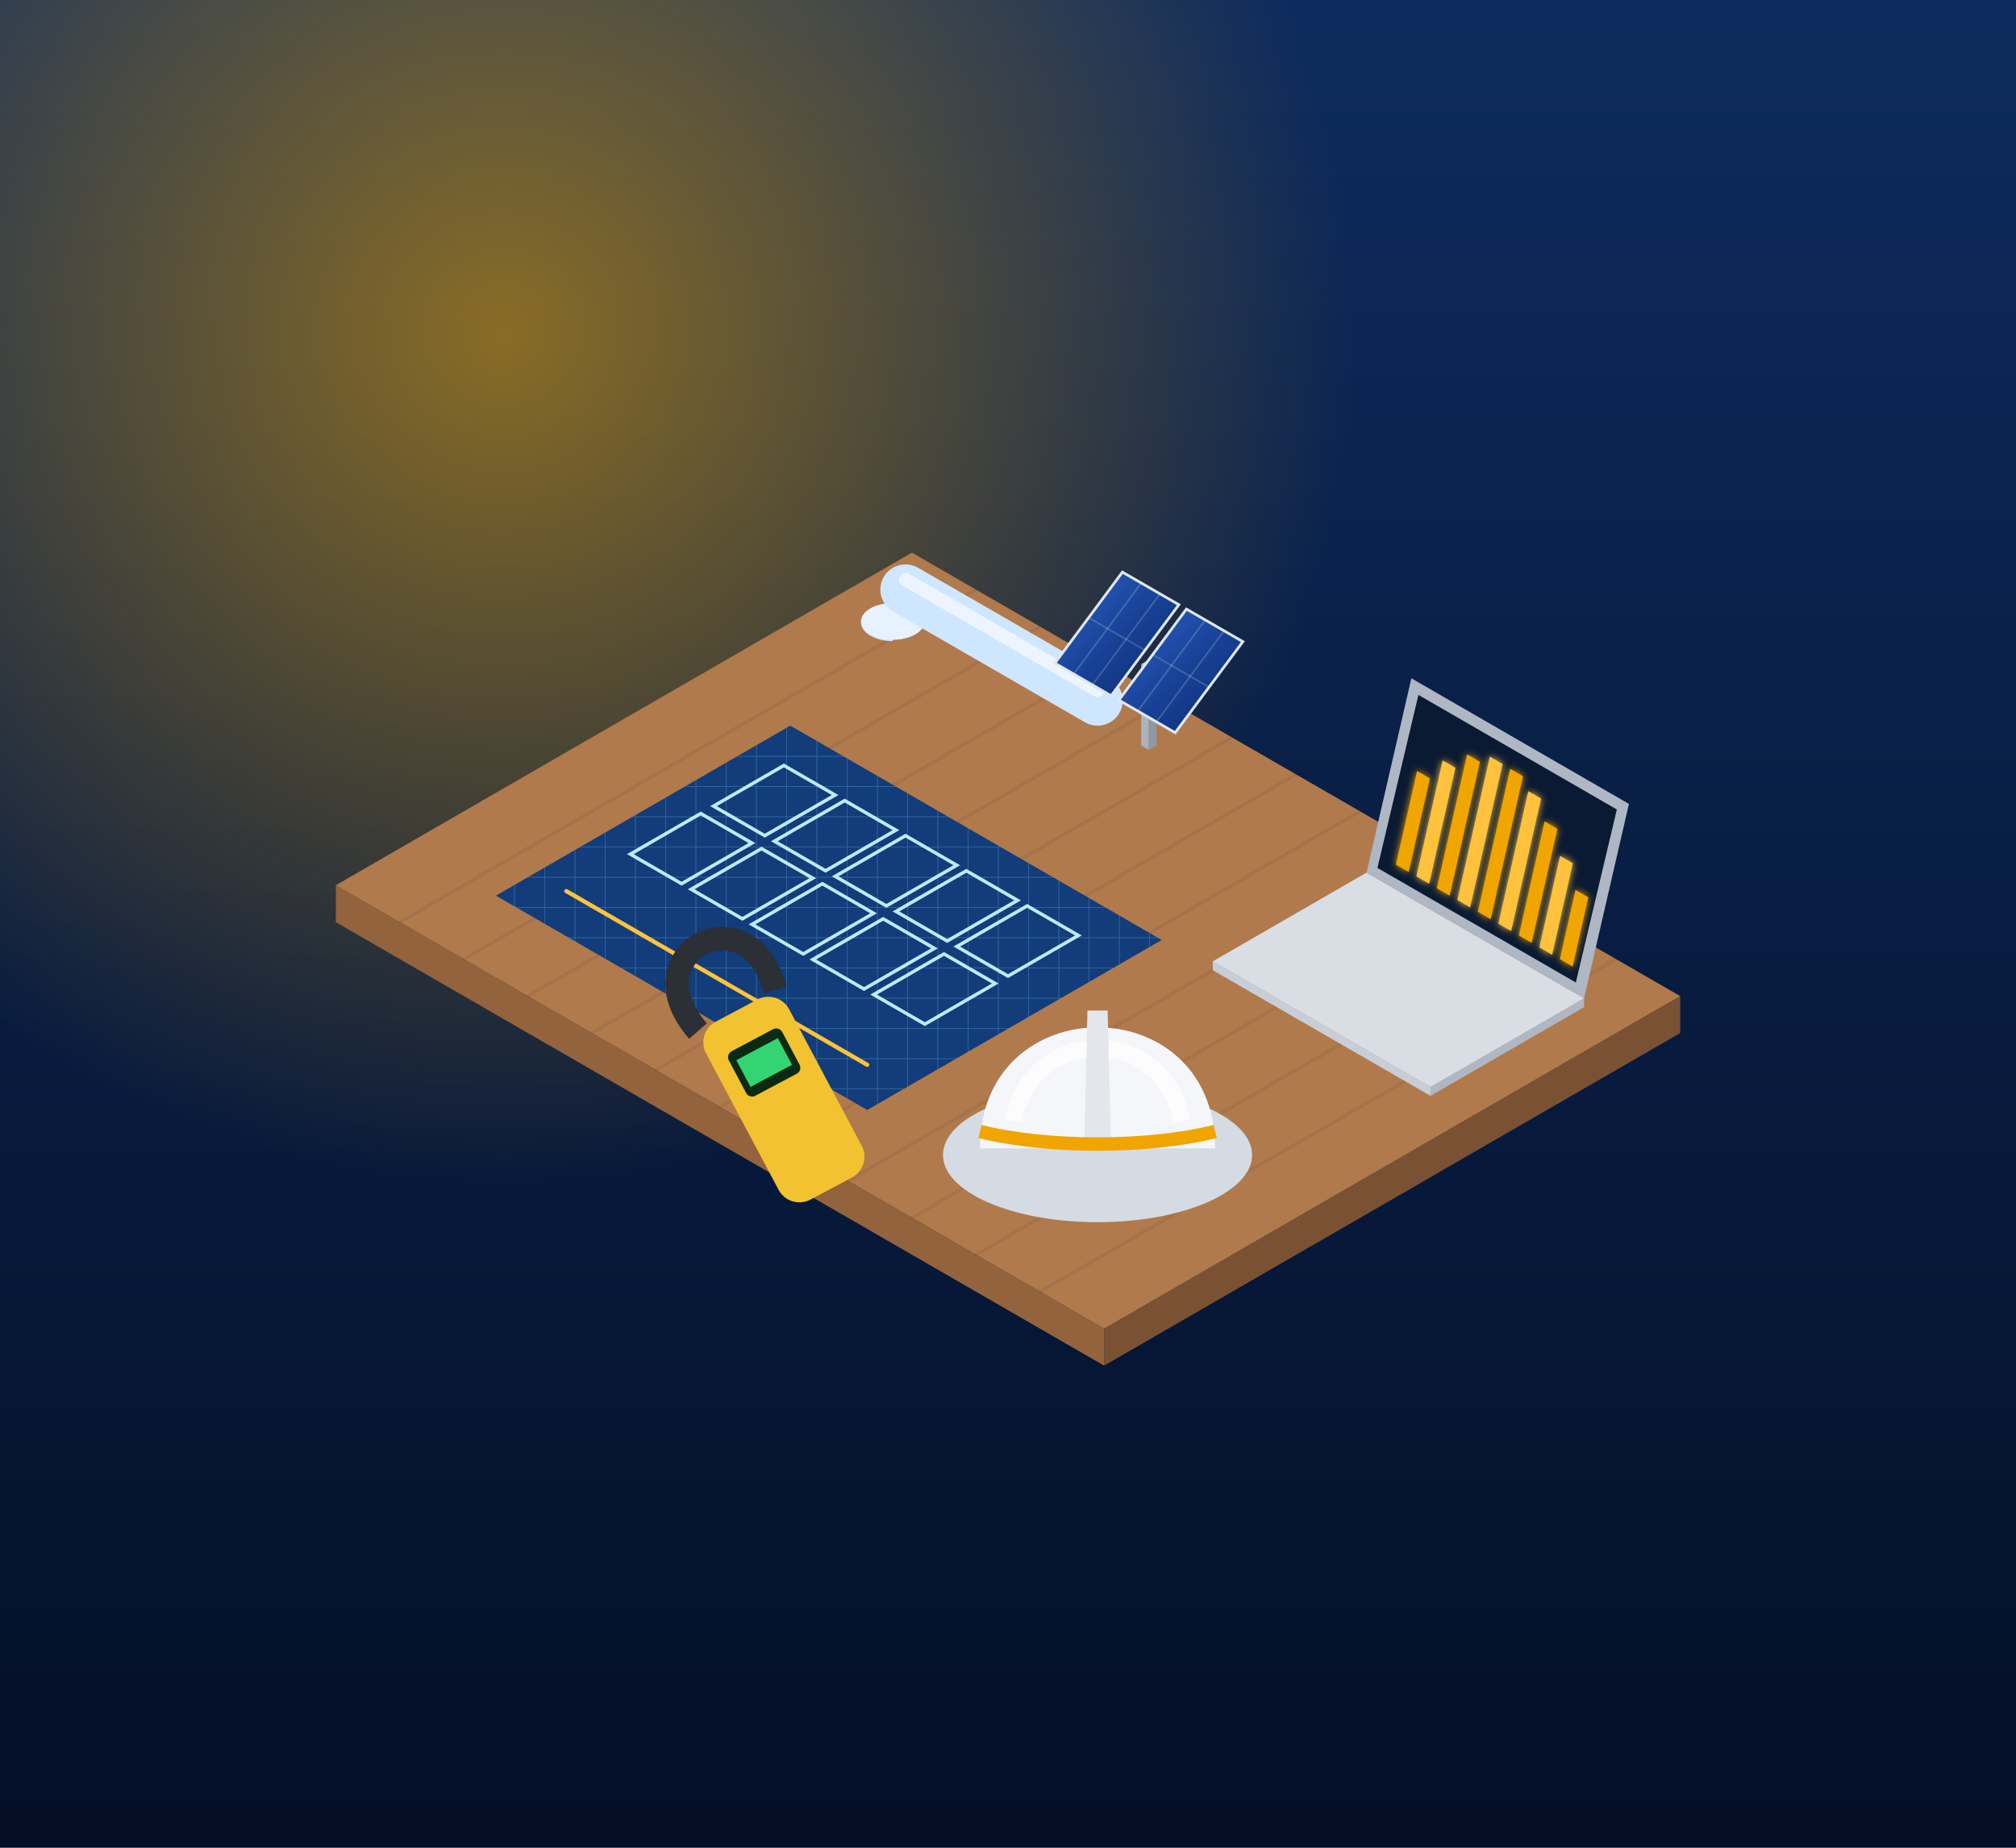
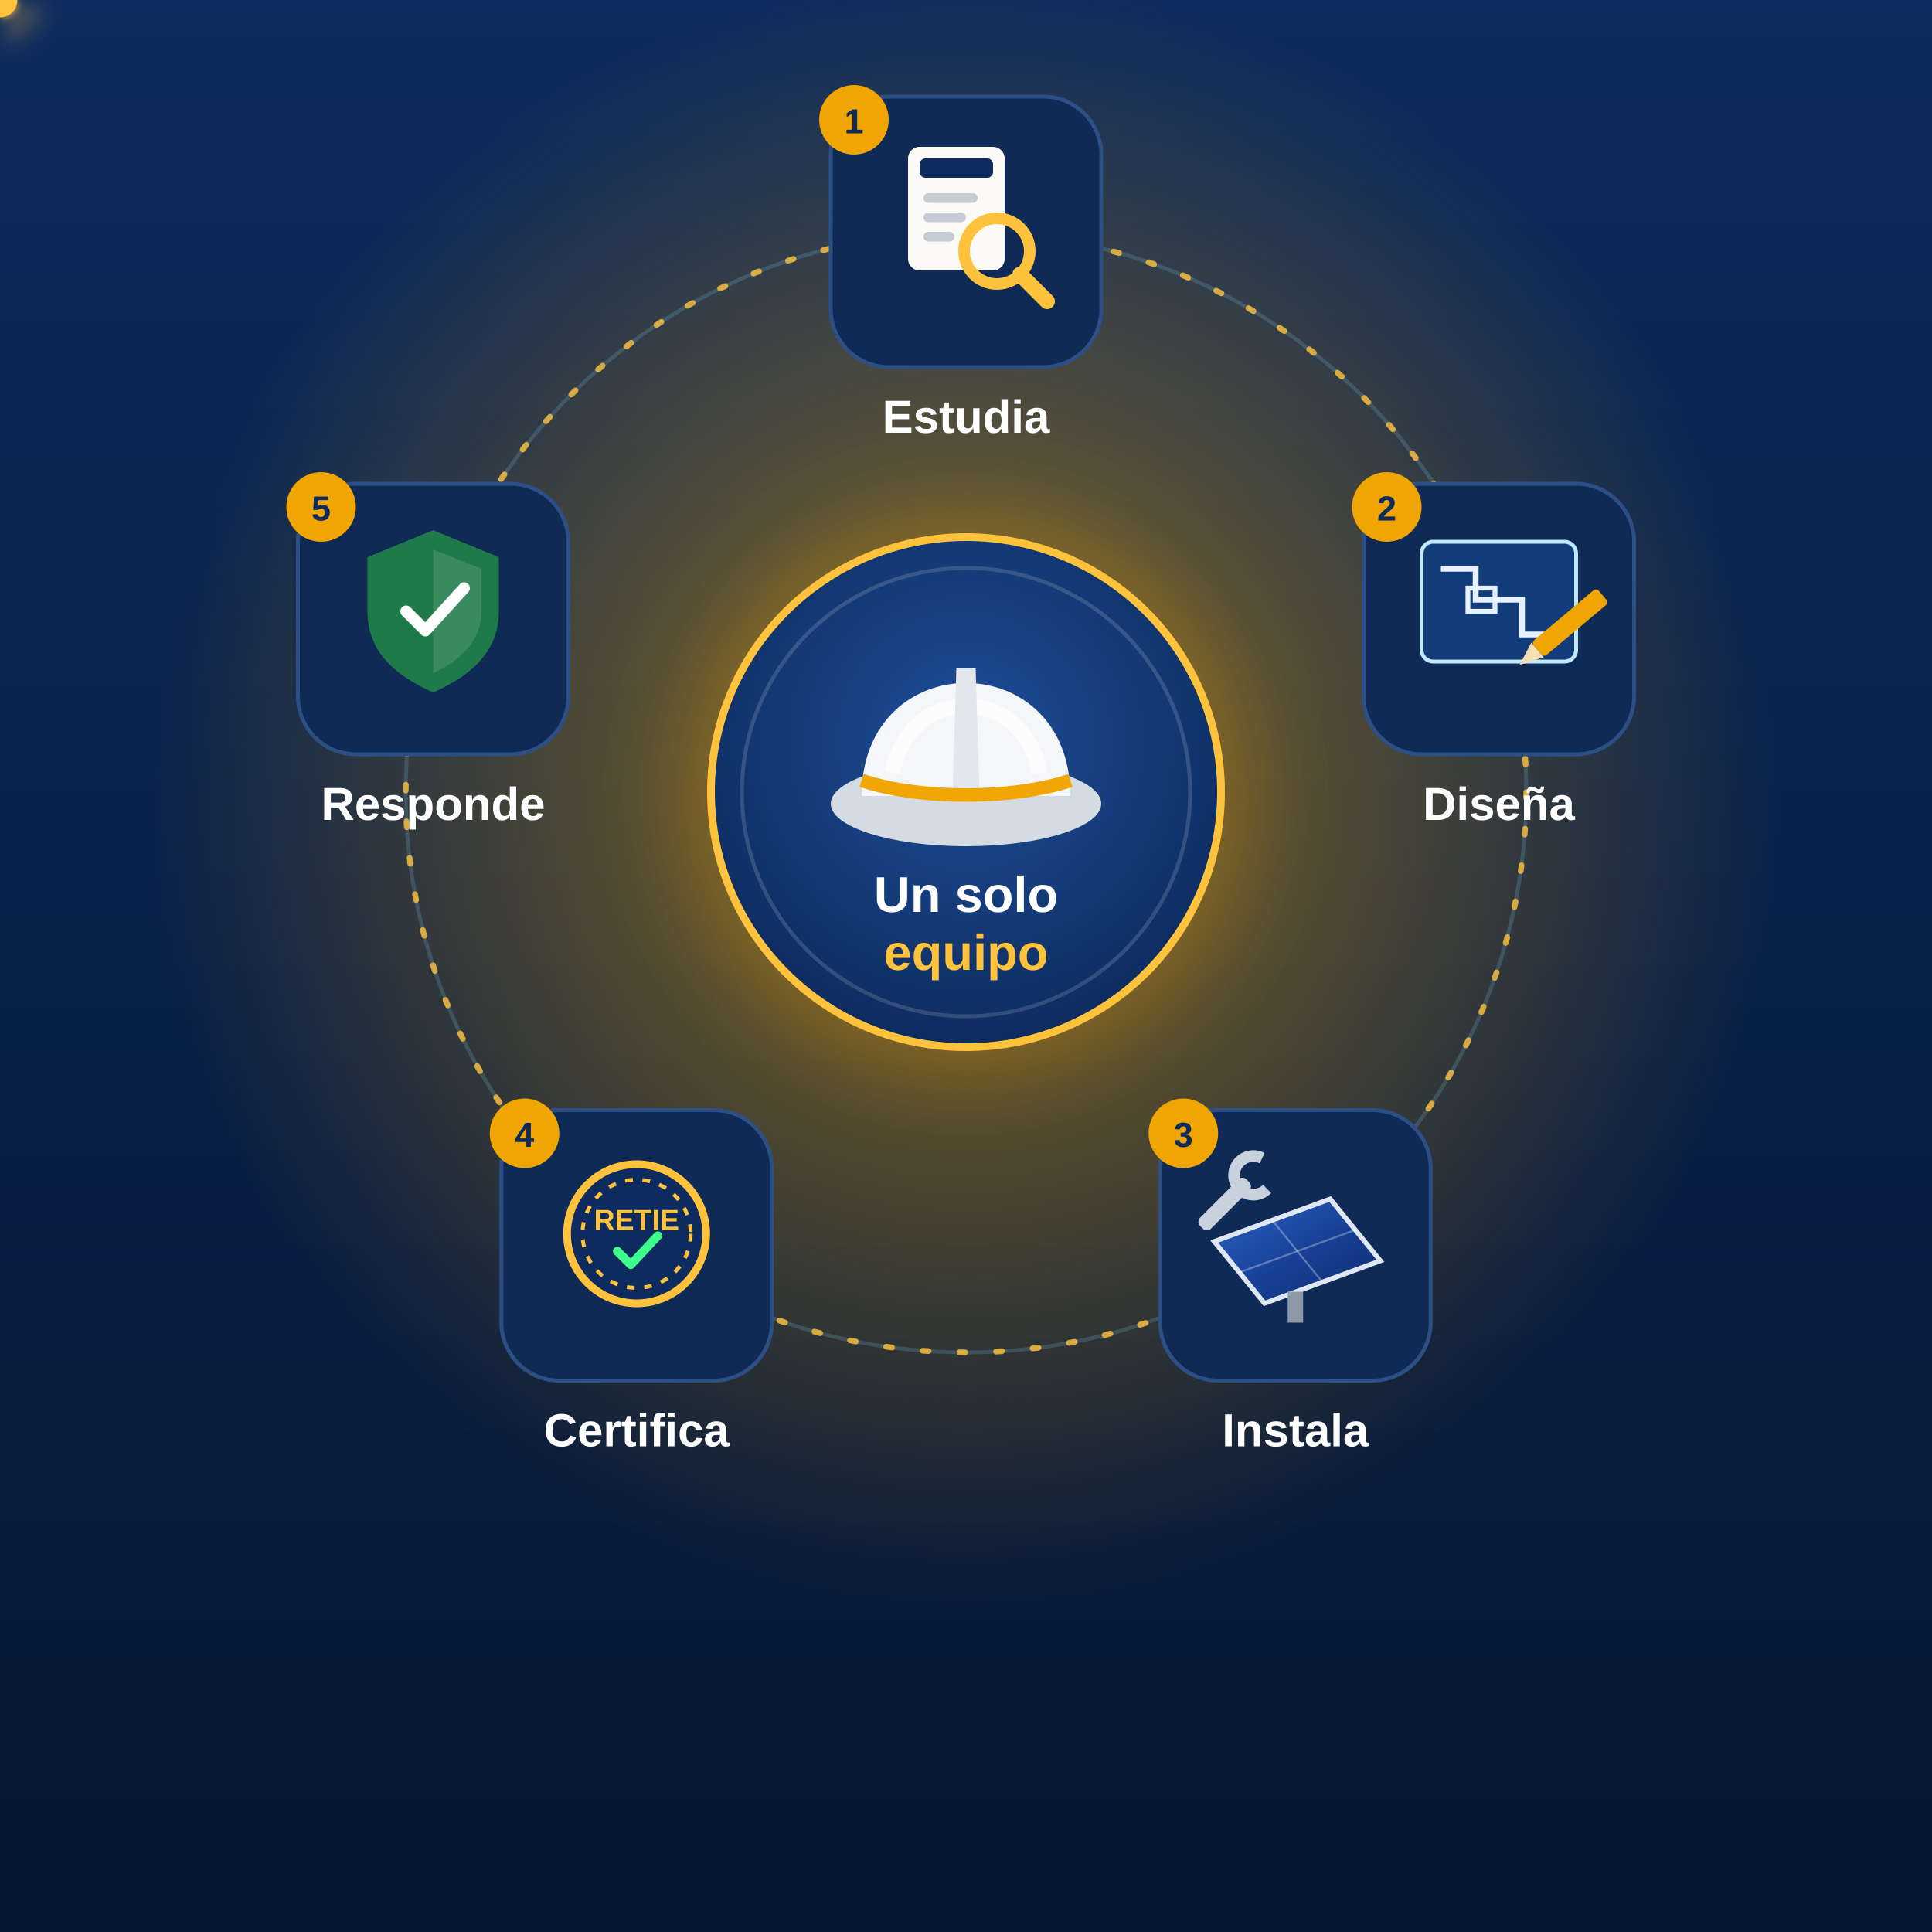
- <svg xmlns="http://www.w3.org/2000/svg" viewBox="0 0 1200 1100" width="1200" height="1100">
+ <svg xmlns="http://www.w3.org/2000/svg" viewBox="0 0 1000 1000" width="1000" height="1000">
  <defs>
    <linearGradient id="cielo" x1="0" y1="0" x2="0" y2="1">
      <stop offset="0" stop-color="#0d2b5e" />
-       <stop offset="1" stop-color="#040f26" />
+       <stop offset="1" stop-color="#061631" />
    </linearGradient>
    <radialGradient id="luz" cx=".5" cy=".5" r=".5">
      <stop offset="0" stop-color="#f0a500" stop-opacity=".55" />
      <stop offset="1" stop-color="#f0a500" stop-opacity="0" />
    </radialGradient>
  </defs>
-   <rect width="1200" height="1100" fill="url(#cielo)" />
-   <circle cx="300" cy="200" r="504" fill="url(#luz)" />
+   <rect width="1000" height="1000" fill="url(#cielo)" />
+   <circle cx="500" cy="410" r="420" fill="url(#luz)" />
  <defs>
    <linearGradient id="panel" x1="0" y1="0" x2="1" y2="1">
      <stop offset="0" stop-color="#2c63c9" />
      <stop offset=".55" stop-color="#173f93" />
      <stop offset="1" stop-color="#0d2b6e" />
    </linearGradient>
    <radialGradient id="sol" cx=".5" cy=".5" r=".5">
      <stop offset="0" stop-color="#fff3c4" />
      <stop offset=".45" stop-color="#ffc23d" />
      <stop offset="1" stop-color="#f0a500" stop-opacity="0" />
    </radialGradient>
    <filter id="brillo" x="-50%" y="-50%" width="200%" height="200%">
      <feGaussianBlur stdDeviation="6" />
    </filter>
    <filter id="brilloChico" x="-100%" y="-100%" width="300%" height="300%">
      <feGaussianBlur stdDeviation="2.2" result="b" />
      <feMerge>
        <feMergeNode in="b" />
        <feMergeNode in="SourceGraphic" />
      </feMerge>
    </filter>
    <filter id="halo" x="-100%" y="-100%" width="300%" height="300%">
      <feGaussianBlur stdDeviation="18" />
    </filter>
-     <pattern id="cuadricula" width="18" height="18" patternUnits="userSpaceOnUse">
-       <path d="M18 0 L0 0 0 18" fill="none" stroke="rgba(127,216,255,.25)" stroke-width="1" />
-     </pattern>
+     <radialGradient id="centro" cx=".5" cy=".4" r=".6">
+       <stop offset="0" stop-color="#1f4f9a" />
+       <stop offset="1" stop-color="#0d2b5e" />
+     </radialGradient>
  </defs>
-   <polygon points="199.9,549 657.2,813 657.2,791 199.9,527" fill="#93633d" />
-   <polygon points="1000.1,615 657.2,813 657.2,791 1000.1,593" fill="#7a5233" />
-   <polygon points="542.8,329 1000.1,593 657.2,791 199.9,527" fill="#b07a4c" />
-   <line x1="580.9" y1="351" x2="238" y2="549" stroke="rgba(0,0,0,.06)" stroke-width="2" stroke-linecap="round" />
-   <line x1="619.1" y1="373" x2="276.1" y2="571" stroke="rgba(0,0,0,.06)" stroke-width="2" stroke-linecap="round" />
-   <line x1="657.2" y1="395" x2="314.2" y2="593" stroke="rgba(0,0,0,.06)" stroke-width="2" stroke-linecap="round" />
-   <line x1="695.3" y1="417" x2="352.3" y2="615" stroke="rgba(0,0,0,.06)" stroke-width="2" stroke-linecap="round" />
-   <line x1="733.4" y1="439" x2="390.4" y2="637" stroke="rgba(0,0,0,.06)" stroke-width="2" stroke-linecap="round" />
-   <line x1="771.5" y1="461" x2="428.5" y2="659" stroke="rgba(0,0,0,.06)" stroke-width="2" stroke-linecap="round" />
-   <line x1="809.6" y1="483" x2="466.6" y2="681" stroke="rgba(0,0,0,.06)" stroke-width="2" stroke-linecap="round" />
-   <line x1="847.7" y1="505" x2="504.7" y2="703" stroke="rgba(0,0,0,.06)" stroke-width="2" stroke-linecap="round" />
-   <line x1="885.8" y1="527" x2="542.8" y2="725" stroke="rgba(0,0,0,.06)" stroke-width="2" stroke-linecap="round" />
-   <line x1="923.9" y1="549" x2="580.9" y2="747" stroke="rgba(0,0,0,.06)" stroke-width="2" stroke-linecap="round" />
-   <line x1="962" y1="571" x2="619.1" y2="769" stroke="rgba(0,0,0,.06)" stroke-width="2" stroke-linecap="round" />
-   <polygon points="470.4,432 691.5,559.6 516.2,660.8 295.2,533.2" fill="#123c7a" />
-   <polygon points="470.4,432 691.5,559.6 516.2,660.8 295.2,533.2" fill="url(#cuadricula)" />
-   <polygon points="466.6,455.7 497.1,473.3 455.2,497.5 424.7,479.9" fill="none" stroke="#bfeaff" stroke-width="2" />
-   <polygon points="417.1,484.3 447.6,501.9 405.7,526.1 375.2,508.5" fill="none" stroke="#bfeaff" stroke-width="2" />
-   <polygon points="502.8,476.6 533.3,494.2 491.4,518.4 460.9,500.8" fill="none" stroke="#bfeaff" stroke-width="2" />
-   <polygon points="453.3,505.2 483.8,522.8 441.9,547 411.4,529.4" fill="none" stroke="#bfeaff" stroke-width="2" />
-   <polygon points="539,497.5 569.5,515.1 527.6,539.3 497.1,521.7" fill="none" stroke="#bfeaff" stroke-width="2" />
-   <polygon points="489.5,526.1 520,543.7 478.1,567.9 447.6,550.3" fill="none" stroke="#bfeaff" stroke-width="2" />
-   <polygon points="575.2,518.4 605.7,536 563.8,560.2 533.3,542.6" fill="none" stroke="#bfeaff" stroke-width="2" />
-   <polygon points="525.7,547 556.2,564.6 514.3,588.8 483.8,571.2" fill="none" stroke="#bfeaff" stroke-width="2" />
-   <polygon points="611.4,539.3 641.9,556.9 600,581.1 569.5,563.5" fill="none" stroke="#bfeaff" stroke-width="2" />
-   <polygon points="561.9,567.9 592.4,585.5 550.5,609.7 520,592.1" fill="none" stroke="#bfeaff" stroke-width="2" />
-   <line x1="337.1" y1="530.5" x2="516.2" y2="633.9" stroke="#ffc23d" stroke-width="2.5" stroke-linecap="round" />
-   <path d="M512.6 370.8 L512.6 369.9 L550.3 369.9 L550.3 370.8 A18.9 10.9 0 0 1 512.6 370.8Z" fill="#a9c9ec" />
-   <path d="M512.6 370.8 L512.6 369.9 L531.4 369.9 L531.4 381.7 A18.9 10.9 0 0 1 512.6 370.8Z" fill="#cfe6ff" />
-   <ellipse cx="531.4" cy="369.9" rx="18.9" ry="10.9" fill="#e6f2ff" />
-   <g>
-     <line x1="539" y1="351" x2="653.3" y2="417" stroke="#cfe6ff" stroke-width="30" stroke-linecap="round" />
-     <line x1="539" y1="345" x2="653.3" y2="411" stroke="#ffffff" stroke-width="8" stroke-linecap="round" opacity=".6" />
+   <circle cx="500" cy="410" r="290" fill="none" stroke="rgba(127,216,255,.18)" stroke-width="2" />
+   <circle cx="500" cy="410" r="290" fill="none" stroke="#ffc23d" stroke-width="3" stroke-dasharray="3 16" stroke-linecap="round" opacity=".8">
+     <animateTransform attributeName="transform" type="rotate" from="0 500 410" to="360 500 410" dur="60s" repeatCount="indefinite" />
+   </circle>
+   <circle r="9" fill="#ffc23d" filter="url(#brilloChico)">
+     <animateMotion dur="10s" repeatCount="indefinite" path="M500 120 A290 290 0 1 1 499.9 120Z" />
+   </circle>
+   <circle r="22" fill="#ffc23d" opacity=".25" filter="url(#brillo)">
+     <animateMotion dur="10s" repeatCount="indefinite" path="M500 120 A290 290 0 1 1 499.9 120Z" />
+   </circle>
+   <g transform="translate(500 410)">
+     <circle r="150" fill="#f0a500" opacity=".2" filter="url(#halo)">
+       <animate attributeName="opacity" values=".12;.3;.12" dur="5s" repeatCount="indefinite" />
+     </circle>
+     <circle r="132" fill="url(#centro)" stroke="#ffc23d" stroke-width="4" />
+     <circle r="116" fill="none" stroke="rgba(255,255,255,.15)" stroke-width="2" />
+     <g transform="translate(0 6)">
+       <ellipse cx="0" cy="0" rx="70" ry="22" fill="#d5dbe3" />
+       <path d="M-54 -4 C -54 -82 54 -82 54 -4 Z" fill="#f4f6f9" />
+       <path d="M-38 -16 C -30 -62 30 -62 38 -16" fill="none" stroke="#ffffff" stroke-width="8" opacity=".7" />
+       <path d="M-5 -70 L5 -70 L7 -4 L-7 -4Z" fill="#e3e7ec" />
+       <path d="M-54 -12 C -24 -2 24 -2 54 -12" fill="none" stroke="#f0a500" stroke-width="7" />
+     </g>
+     <text y="62" text-anchor="middle" font-family="Poppins, Arial, sans-serif" font-size="26" font-weight="700" fill="#ffffff">Un solo</text>
+     <text y="92" text-anchor="middle" font-family="Poppins, Arial, sans-serif" font-size="26" font-weight="700" fill="#ffc23d">equipo</text>
  </g>
-   <polygon points="721.9,577.6 851.5,652.4 851.5,647.1 721.9,572.3" fill="#c7ced8" />
-   <polygon points="942.9,599.6 851.5,652.4 851.5,647.1 942.9,594.3" fill="#aeb7c3" />
-   <polygon points="813.4,519.5 942.9,594.3 851.5,647.1 721.9,572.3" fill="#d9dee5" />
-   <polygon points="813.4,519.5 942.9,594.3 969.6,478.6 840.1,403.8" fill="#aeb7c3" />
-   <polygon points="819.9,516.7 938,584.9 962.4,481.9 844.3,413.7" fill="#0a1a33" />
-   <polygon points="830.9,514.7 838.5,519.1 851.1,463.4 843.5,459" fill="#f0a500" filter="url(#brilloChico)" />
-   <polygon points="843.1,521.7 850.7,526.1 866.3,457.1 858.7,452.7" fill="#ffc23d" filter="url(#brilloChico)" />
-   <polygon points="855.3,528.8 862.9,533.2 880.9,453.5 873.3,449.1" fill="#f0a500" filter="url(#brilloChico)" />
-   <polygon points="867.5,535.8 875.1,540.2 894.4,454.8 886.8,450.4" fill="#ffc23d" filter="url(#brilloChico)" />
-   <polygon points="879.7,542.8 887.3,547.2 906.5,462.1 898.9,457.7" fill="#f0a500" filter="url(#brilloChico)" />
-   <polygon points="891.9,549.9 899.5,554.3 917.3,475.4 909.7,471" fill="#ffc23d" filter="url(#brilloChico)" />
-   <polygon points="904.1,556.9 911.7,561.3 927,493.4 919.4,489" fill="#f0a500" filter="url(#brilloChico)" />
-   <polygon points="916.3,564 923.9,568.4 936.2,513.9 928.6,509.5" fill="#ffc23d" filter="url(#brilloChico)" />
-   <polygon points="928.5,571 936.1,575.4 945.4,534.2 937.8,529.8" fill="#f0a500" filter="url(#brilloChico)" />
-   <g transform="translate(653.3 687.6)">
-     <ellipse cx="0" cy="0" rx="92" ry="40" fill="#d5dbe3" />
-     <path d="M-70 -4 C -70 -100 70 -100 70 -4 Z" fill="#f4f6f9" />
-     <path d="M-50 -20 C -40 -78 40 -78 50 -20" fill="none" stroke="#ffffff" stroke-width="10" opacity=".7" />
-     <path d="M-6 -86 L6 -86 L8 -4 L-8 -4Z" fill="#e3e7ec" />
-     <path d="M-70 -14 C -30 -4 30 -4 70 -14" fill="none" stroke="#f0a500" stroke-width="8" />
+   <g transform="translate(500 120)">
+     <rect x="-70" y="-70" width="140" height="140" rx="30" fill="#0f2a55" stroke="#2c4f86" stroke-width="2" />
+     <rect x="-70" y="-70" width="140" height="140" rx="30" fill="none" stroke="#ffc23d" stroke-width="4" opacity="0">
+       <animate attributeName="opacity" values="0;1;0;0" keyTimes="0;.06;.2;1" dur="10s" begin="0s" repeatCount="indefinite" />
+     </rect>
+     <g transform="translate(0 -6)">
+       <rect x="-30" y="-38" width="50" height="64" rx="6" fill="#fbfaf6" />
+       <rect x="-24" y="-32" width="38" height="10" rx="3" fill="#0d2b5e" />
+       <rect x="-22" y="-14" width="28" height="5" rx="2.5" fill="#c6cbd4" />
+       <rect x="-22" y="-4" width="22" height="5" rx="2.5" fill="#c6cbd4" />
+       <rect x="-22" y="6" width="16" height="5" rx="2.5" fill="#c6cbd4" />
+       <circle cx="16" cy="16" r="17" fill="none" stroke="#ffc23d" stroke-width="6" />
+       <path d="M28 28 L42 42" stroke="#ffc23d" stroke-width="8" stroke-linecap="round" />
+     </g>
+     <g transform="translate(-58 -58)">
+       <circle r="18" fill="#f0a500" />
+       <text y="7" text-anchor="middle" font-family="Poppins, Arial, sans-serif" font-size="18" font-weight="800" fill="#0d2b5e">1</text>
+     </g>
+     <text y="104" text-anchor="middle" font-family="Poppins, Arial, sans-serif" font-size="24" font-weight="600" fill="#ffffff">Estudia</text>
  </g>
-   <g transform="translate(466.6 654.6) rotate(-28)">
-     <rect x="-28" y="-60" width="56" height="120" rx="14" fill="#f2c230" />
-     <rect x="-18" y="-40" width="36" height="30" rx="4" fill="#0b2a14" />
-     <rect x="-14" y="-34" width="28" height="18" fill="#3dff8a" opacity=".8" />
-     <path d="M-26 -60 C -40 -120 40 -120 26 -60" fill="none" stroke="#2b2f36" stroke-width="14" />
+   <g transform="translate(775.8 320.4)">
+     <rect x="-70" y="-70" width="140" height="140" rx="30" fill="#0f2a55" stroke="#2c4f86" stroke-width="2" />
+     <rect x="-70" y="-70" width="140" height="140" rx="30" fill="none" stroke="#ffc23d" stroke-width="4" opacity="0">
+       <animate attributeName="opacity" values="0;1;0;0" keyTimes="0;.06;.2;1" dur="10s" begin="2s" repeatCount="indefinite" />
+     </rect>
+     <g transform="translate(0 -6)">
+       <rect x="-40" y="-34" width="80" height="62" rx="6" fill="#123c7a" stroke="#bfeaff" stroke-width="2" />
+       <path d="M-30 -20 h18 v16 h24 v18 h12" fill="none" stroke="#e6f2ff" stroke-width="3" />
+       <rect x="-16" y="-10" width="14" height="12" fill="none" stroke="#e6f2ff" stroke-width="2.5" />
+       <g transform="translate(20 22) rotate(-40)">
+         <rect x="0" y="-5" width="44" height="10" rx="2" fill="#f0a500" />
+         <path d="M0 -5 L-12 0 L0 5Z" fill="#f5deb3" />
+       </g>
+     </g>
+     <g transform="translate(-58 -58)">
+       <circle r="18" fill="#f0a500" />
+       <text y="7" text-anchor="middle" font-family="Poppins, Arial, sans-serif" font-size="18" font-weight="800" fill="#0d2b5e">2</text>
+     </g>
+     <text y="104" text-anchor="middle" font-family="Poppins, Arial, sans-serif" font-size="24" font-weight="600" fill="#ffffff">Diseña</text>
  </g>
-   <polygon points="679.3,443.8 683.8,446.5 683.8,398.1 679.3,395.4" fill="#aab4c1" />
-   <polygon points="688.4,443.8 683.8,446.5 683.8,398.1 688.4,395.4" fill="#8e99a8" />
-   <polygon points="683.8,392.8 688.4,395.4 683.8,398.1 679.3,395.4" fill="#c9d1dc" />
-   <polygon points="627.9,394.8 661.4,414.2 701.7,360 668.1,340.6" fill="url(#panel)" stroke="#dfe7f2" stroke-width="1.6" />
-   <line x1="639.1" y1="401.3" x2="679.3" y2="347.1" stroke="rgba(255,255,255,.18)" stroke-width="1" />
-   <line x1="650.2" y1="407.7" x2="690.5" y2="353.5" stroke="rgba(255,255,255,.18)" stroke-width="1" />
-   <line x1="648" y1="367.7" x2="681.5" y2="387.1" stroke="rgba(255,255,255,.18)" stroke-width="1" />
-   <polygon points="666,416.8 699.5,436.2 739.8,382 706.2,362.6" fill="url(#panel)" stroke="#dfe7f2" stroke-width="1.6" />
-   <line x1="677.2" y1="423.3" x2="717.4" y2="369.1" stroke="rgba(255,255,255,.18)" stroke-width="1" />
-   <line x1="688.4" y1="429.7" x2="728.6" y2="375.5" stroke="rgba(255,255,255,.18)" stroke-width="1" />
-   <line x1="686.1" y1="389.7" x2="719.7" y2="409.1" stroke="rgba(255,255,255,.18)" stroke-width="1" />
+   <g transform="translate(670.5 644.6)">
+     <rect x="-70" y="-70" width="140" height="140" rx="30" fill="#0f2a55" stroke="#2c4f86" stroke-width="2" />
+     <rect x="-70" y="-70" width="140" height="140" rx="30" fill="none" stroke="#ffc23d" stroke-width="4" opacity="0">
+       <animate attributeName="opacity" values="0;1;0;0" keyTimes="0;.06;.2;1" dur="10s" begin="4s" repeatCount="indefinite" />
+     </rect>
+     <g transform="translate(0 -6)">
+       <polygon points="-42,4 18,-18 44,14 -16,36" fill="url(#panel)" stroke="#dfe7f2" stroke-width="2.5" />
+       <line x1="-12" y1="-7" x2="14" y2="25" stroke="rgba(255,255,255,.3)" />
+       <line x1="-29" y1="20" x2="31" y2="-2" stroke="rgba(255,255,255,.3)" />
+       <rect x="-4" y="30" width="8" height="16" fill="#8e99a8" />
+       <g transform="translate(-26 -26) rotate(45)">
+         <rect x="-4" y="-2" width="8" height="34" rx="3" fill="#c9d1dc" />
+         <circle cx="0" cy="-6" r="10" fill="none" stroke="#c9d1dc" stroke-width="6" stroke-dasharray="44 20" />
+       </g>
+     </g>
+     <g transform="translate(-58 -58)">
+       <circle r="18" fill="#f0a500" />
+       <text y="7" text-anchor="middle" font-family="Poppins, Arial, sans-serif" font-size="18" font-weight="800" fill="#0d2b5e">3</text>
+     </g>
+     <text y="104" text-anchor="middle" font-family="Poppins, Arial, sans-serif" font-size="24" font-weight="600" fill="#ffffff">Instala</text>
+   </g>
+   <g transform="translate(329.5 644.6)">
+     <rect x="-70" y="-70" width="140" height="140" rx="30" fill="#0f2a55" stroke="#2c4f86" stroke-width="2" />
+     <rect x="-70" y="-70" width="140" height="140" rx="30" fill="none" stroke="#ffc23d" stroke-width="4" opacity="0">
+       <animate attributeName="opacity" values="0;1;0;0" keyTimes="0;.06;.2;1" dur="10s" begin="6s" repeatCount="indefinite" />
+     </rect>
+     <g transform="translate(0 -6)">
+       <circle r="36" fill="#0d2b5e" stroke="#ffc23d" stroke-width="4" />
+       <circle r="28" fill="none" stroke="#ffc23d" stroke-width="2" stroke-dasharray="4 5" />
+       <text y="-2" text-anchor="middle" font-family="Poppins, Arial, sans-serif" font-size="15" font-weight="800" fill="#ffc23d">RETIE</text>
+       <path d="M-10 9 l7 7 l14 -15" fill="none" stroke="#3dff8a" stroke-width="4.5" stroke-linecap="round" stroke-linejoin="round" />
+     </g>
+     <g transform="translate(-58 -58)">
+       <circle r="18" fill="#f0a500" />
+       <text y="7" text-anchor="middle" font-family="Poppins, Arial, sans-serif" font-size="18" font-weight="800" fill="#0d2b5e">4</text>
+     </g>
+     <text y="104" text-anchor="middle" font-family="Poppins, Arial, sans-serif" font-size="24" font-weight="600" fill="#ffffff">Certifica</text>
+   </g>
+   <g transform="translate(224.2 320.4)">
+     <rect x="-70" y="-70" width="140" height="140" rx="30" fill="#0f2a55" stroke="#2c4f86" stroke-width="2" />
+     <rect x="-70" y="-70" width="140" height="140" rx="30" fill="none" stroke="#ffc23d" stroke-width="4" opacity="0">
+       <animate attributeName="opacity" values="0;1;0;0" keyTimes="0;.06;.2;1" dur="10s" begin="8s" repeatCount="indefinite" />
+     </rect>
+     <g transform="translate(0 -6)">
+       <path d="M0 -40 L34 -26 V2 C34 24 18 36 0 44 C -18 36 -34 24 -34 2 V-26Z" fill="#1f7a4a" />
+       <path d="M0 -30 L25 -20 V2 C25 18 13 28 0 34Z" fill="rgba(255,255,255,.12)" />
+       <path d="M-14 2 l10 10 l20 -22" fill="none" stroke="#ffffff" stroke-width="6" stroke-linecap="round" stroke-linejoin="round" />
+     </g>
+     <g transform="translate(-58 -58)">
+       <circle r="18" fill="#f0a500" />
+       <text y="7" text-anchor="middle" font-family="Poppins, Arial, sans-serif" font-size="18" font-weight="800" fill="#0d2b5e">5</text>
+     </g>
+     <text y="104" text-anchor="middle" font-family="Poppins, Arial, sans-serif" font-size="24" font-weight="600" fill="#ffffff">Responde</text>
+   </g>
</svg>
